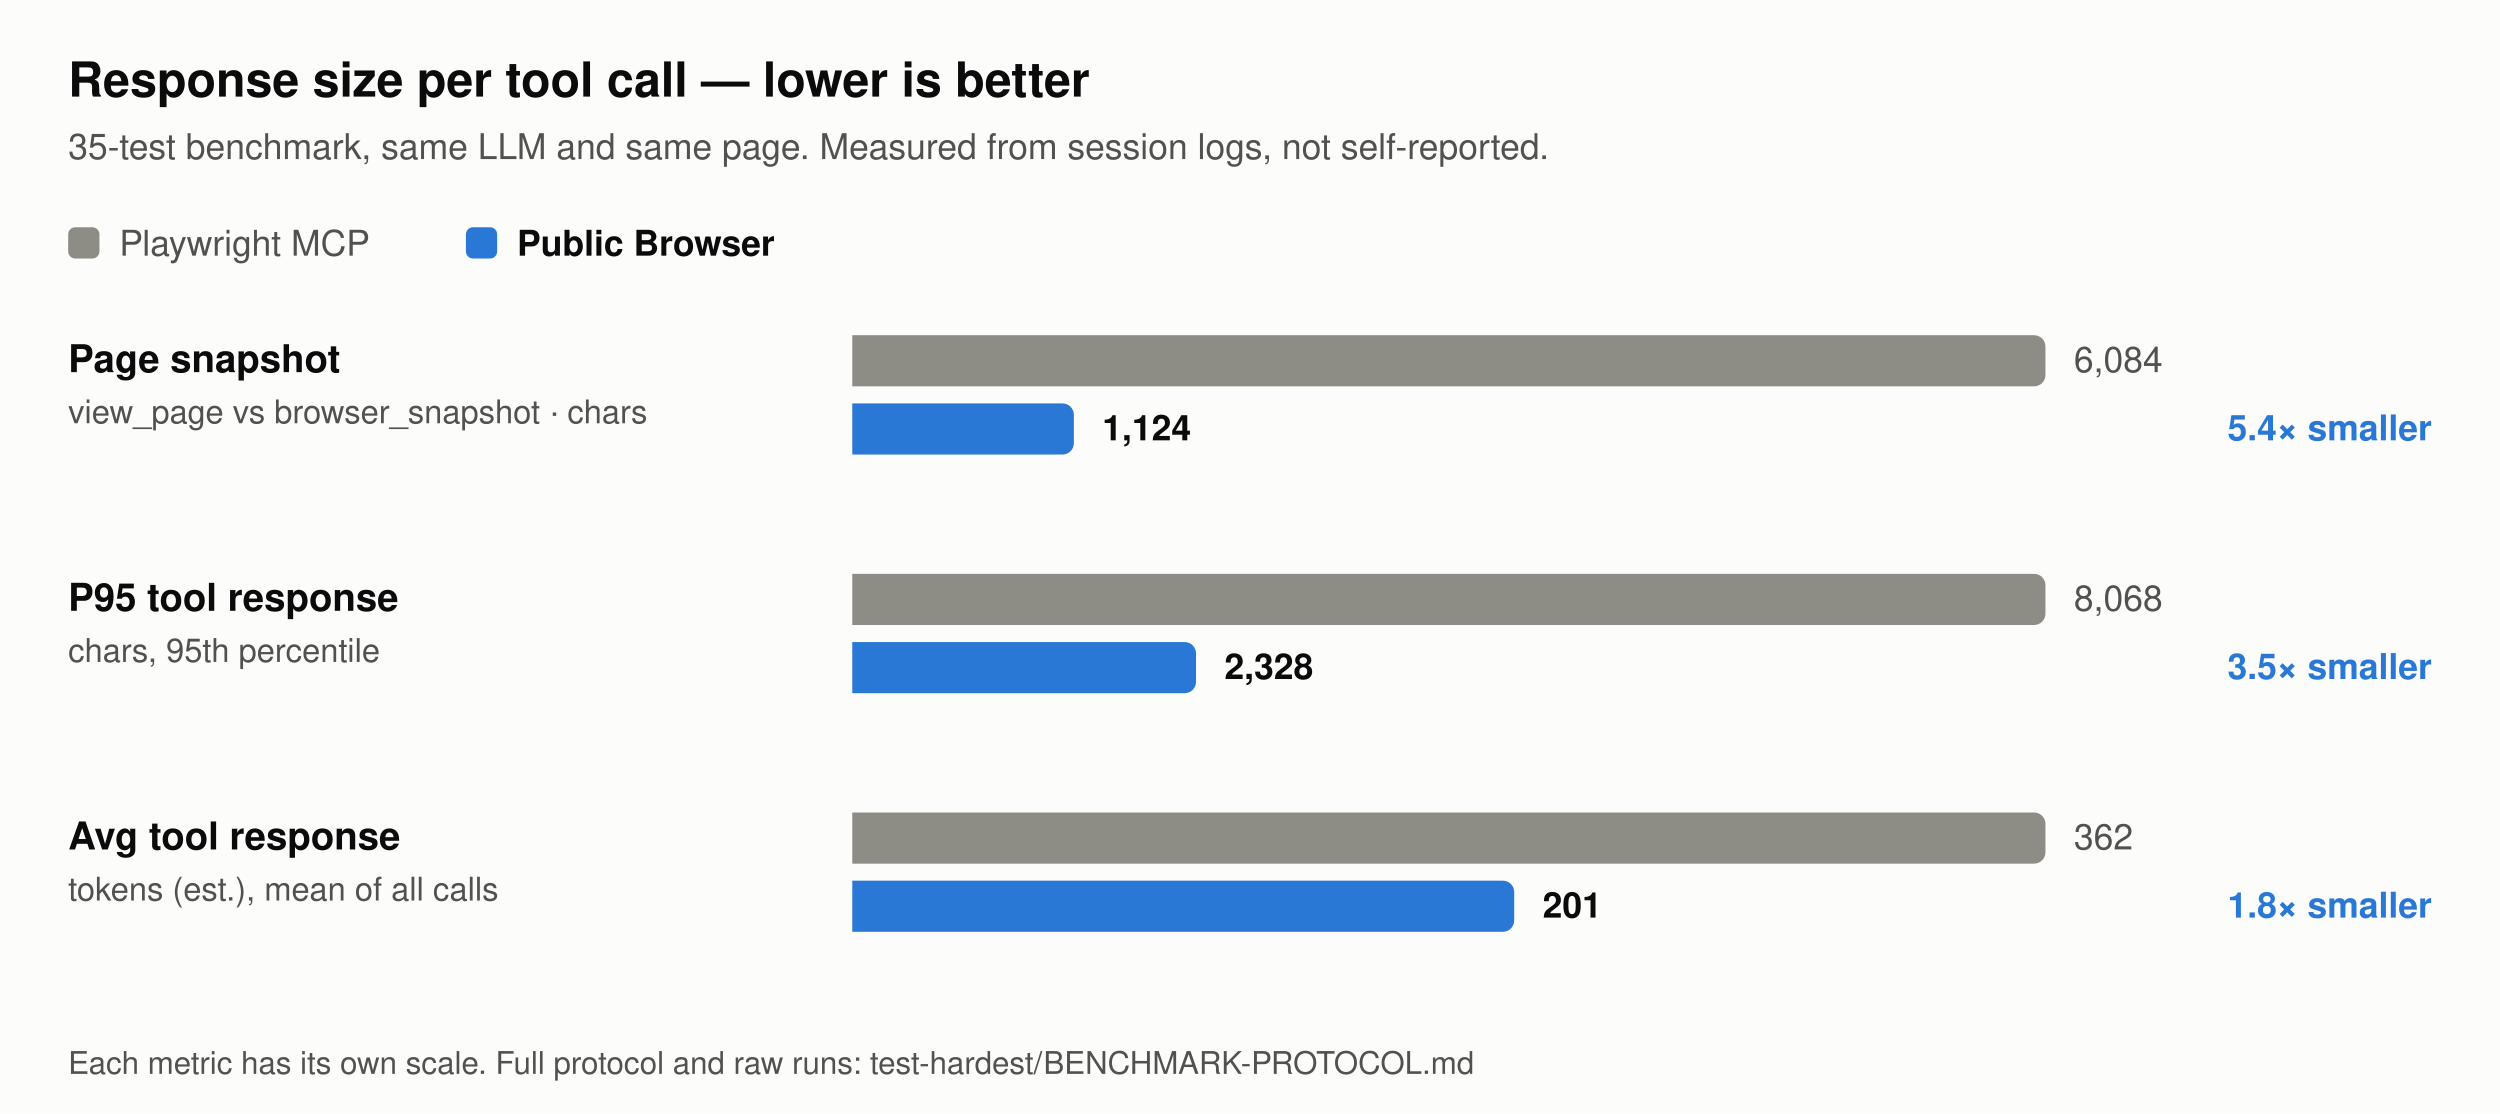
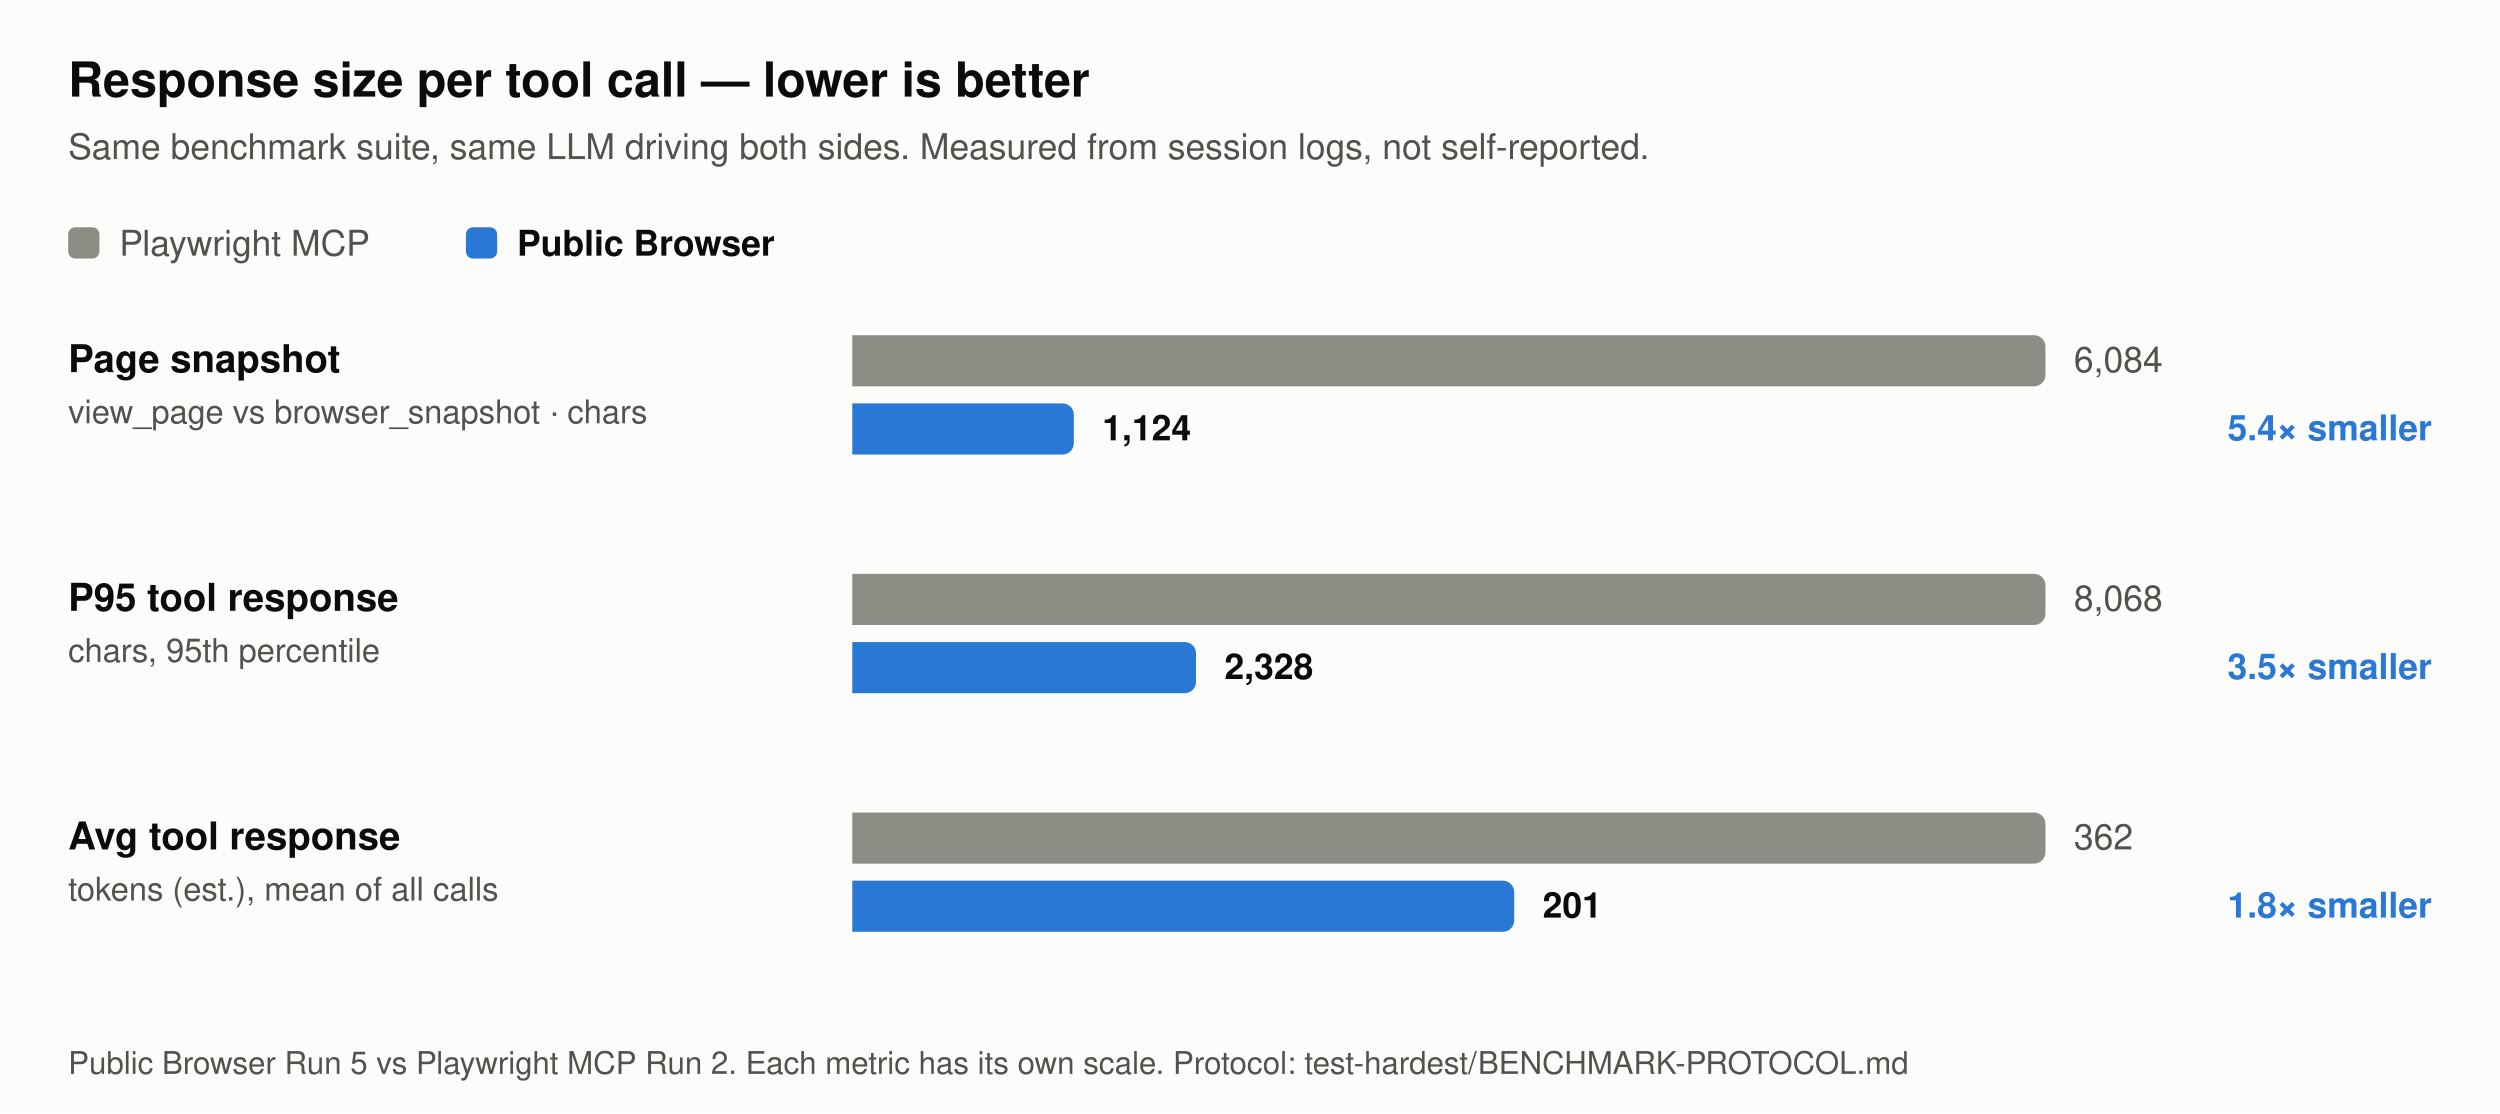
<svg xmlns="http://www.w3.org/2000/svg" width="880" height="392" viewBox="0 0 880 392" role="img" aria-label="Response size per tool call: Public Browser versus Playwright MCP across three metrics, lower is better.">
  <rect width="880" height="392" fill="#fcfcfb" />
  <g font-family="-apple-system,BlinkMacSystemFont,'Segoe UI',Helvetica,Arial,sans-serif">
    <text x="24" y="34" font-size="17" font-weight="600" fill="#0b0b0b">Response size per tool call — lower is better</text>
-     <text x="24" y="56" font-size="12.5" fill="#52514e">35-test benchmark, same LLM and same page. Measured from session logs, not self-reported.</text>
+     <text x="24" y="56" font-size="12.5" fill="#52514e">Same benchmark suite, same LLM driving both sides. Measured from session logs, not self-reported.</text>
    <rect x="24" y="80" width="11" height="11" rx="2.5" fill="#8d8c85" />
    <text x="42" y="90" font-size="12.5" fill="#52514e">Playwright MCP</text>
    <rect x="164" y="80" width="11" height="11" rx="2.5" fill="#2a78d6" />
    <text x="182" y="90" font-size="12.5" font-weight="600" fill="#0b0b0b">Public Browser</text>
    <text x="24" y="131" font-size="13.5" font-weight="600" fill="#0b0b0b">Page snapshot</text>
    <text x="24" y="149" font-size="11.5" fill="#52514e">view_page vs browser_snapshot · chars</text>
    <path d="M300 118 H716 A4 4 0 0 1 720 122 V132 A4 4 0 0 1 716 136 H300 Z" fill="#8d8c85" />
    <text x="730" y="131" font-size="12.5" fill="#52514e">6,084</text>
    <path d="M300 142 H374 A4 4 0 0 1 378 146 V156 A4 4 0 0 1 374 160 H300 Z" fill="#2a78d6" />
    <text x="388" y="155" font-size="12.5" font-weight="600" fill="#0b0b0b">1,124</text>
    <text x="856" y="155" font-size="12.5" font-weight="600" text-anchor="end" fill="#2a78d6">5.4× smaller</text>
    <text x="24" y="215" font-size="13.5" font-weight="600" fill="#0b0b0b">P95 tool response</text>
    <text x="24" y="233" font-size="11.5" fill="#52514e">chars, 95th percentile</text>
    <path d="M300 202 H716 A4 4 0 0 1 720 206 V216 A4 4 0 0 1 716 220 H300 Z" fill="#8d8c85" />
    <text x="730" y="215" font-size="12.5" fill="#52514e">8,068</text>
    <path d="M300 226 H417 A4 4 0 0 1 421 230 V240 A4 4 0 0 1 417 244 H300 Z" fill="#2a78d6" />
    <text x="431" y="239" font-size="12.5" font-weight="600" fill="#0b0b0b">2,328</text>
    <text x="856" y="239" font-size="12.5" font-weight="600" text-anchor="end" fill="#2a78d6">3.5× smaller</text>
    <text x="24" y="299" font-size="13.5" font-weight="600" fill="#0b0b0b">Avg tool response</text>
    <text x="24" y="317" font-size="11.5" fill="#52514e">tokens (est.), mean of all calls</text>
    <path d="M300 286 H716 A4 4 0 0 1 720 290 V300 A4 4 0 0 1 716 304 H300 Z" fill="#8d8c85" />
    <text x="730" y="299" font-size="12.5" fill="#52514e">362</text>
    <path d="M300 310 H529 A4 4 0 0 1 533 314 V324 A4 4 0 0 1 529 328 H300 Z" fill="#2a78d6" />
    <text x="543" y="323" font-size="12.5" font-weight="600" fill="#0b0b0b">201</text>
    <text x="856" y="323" font-size="12.5" font-weight="600" text-anchor="end" fill="#2a78d6">1.8× smaller</text>
-     <text x="24" y="378" font-size="11" fill="#52514e">Each metric has its own scale. Full protocol and raw runs: test-hardest/BENCHMARK-PROTOCOL.md</text>
+     <text x="24" y="378" font-size="11" fill="#52514e">Public Browser Run 5 vs Playwright MCP Run 2. Each metric has its own scale. Protocol: test-hardest/BENCHMARK-PROTOCOL.md</text>
  </g>
</svg>
